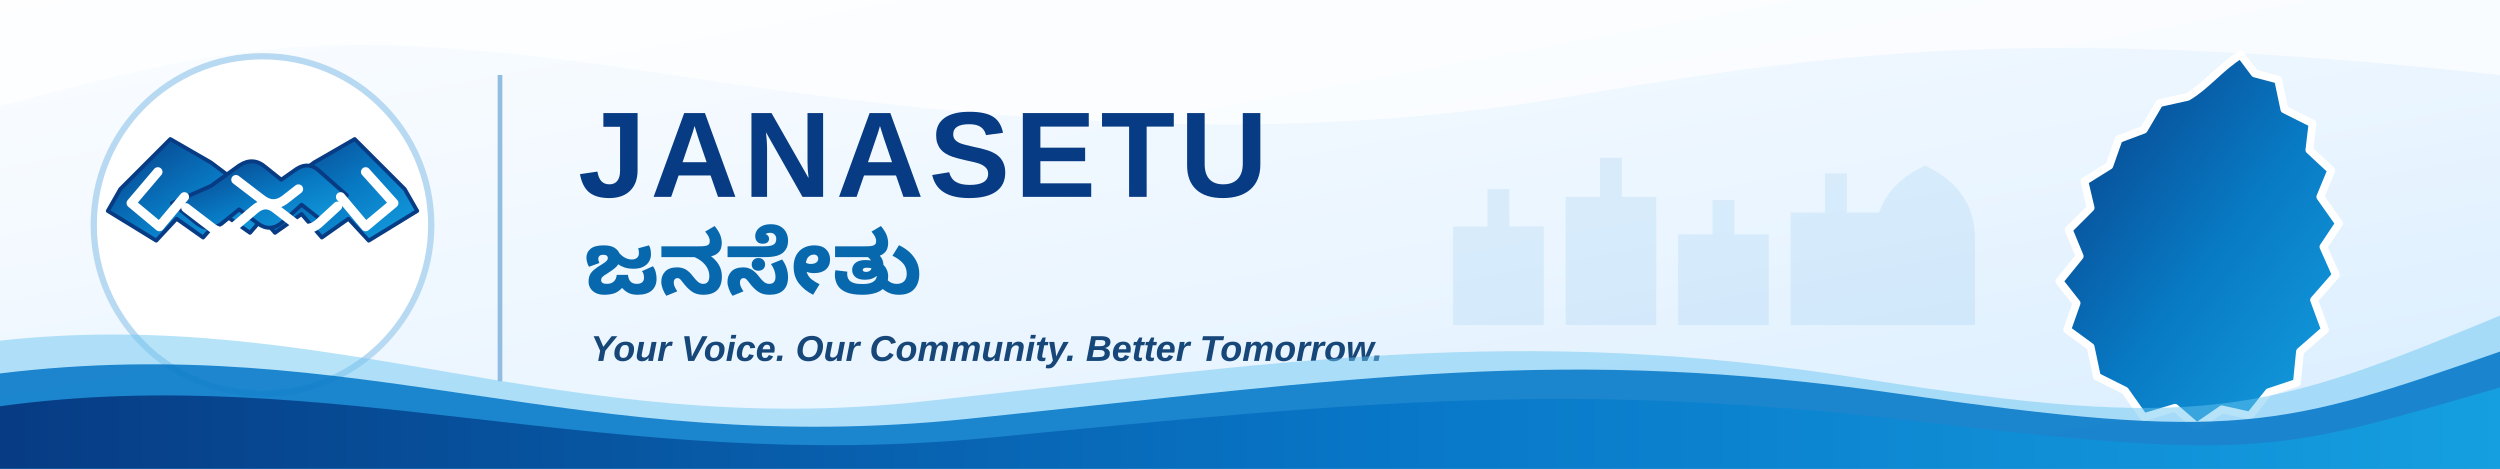
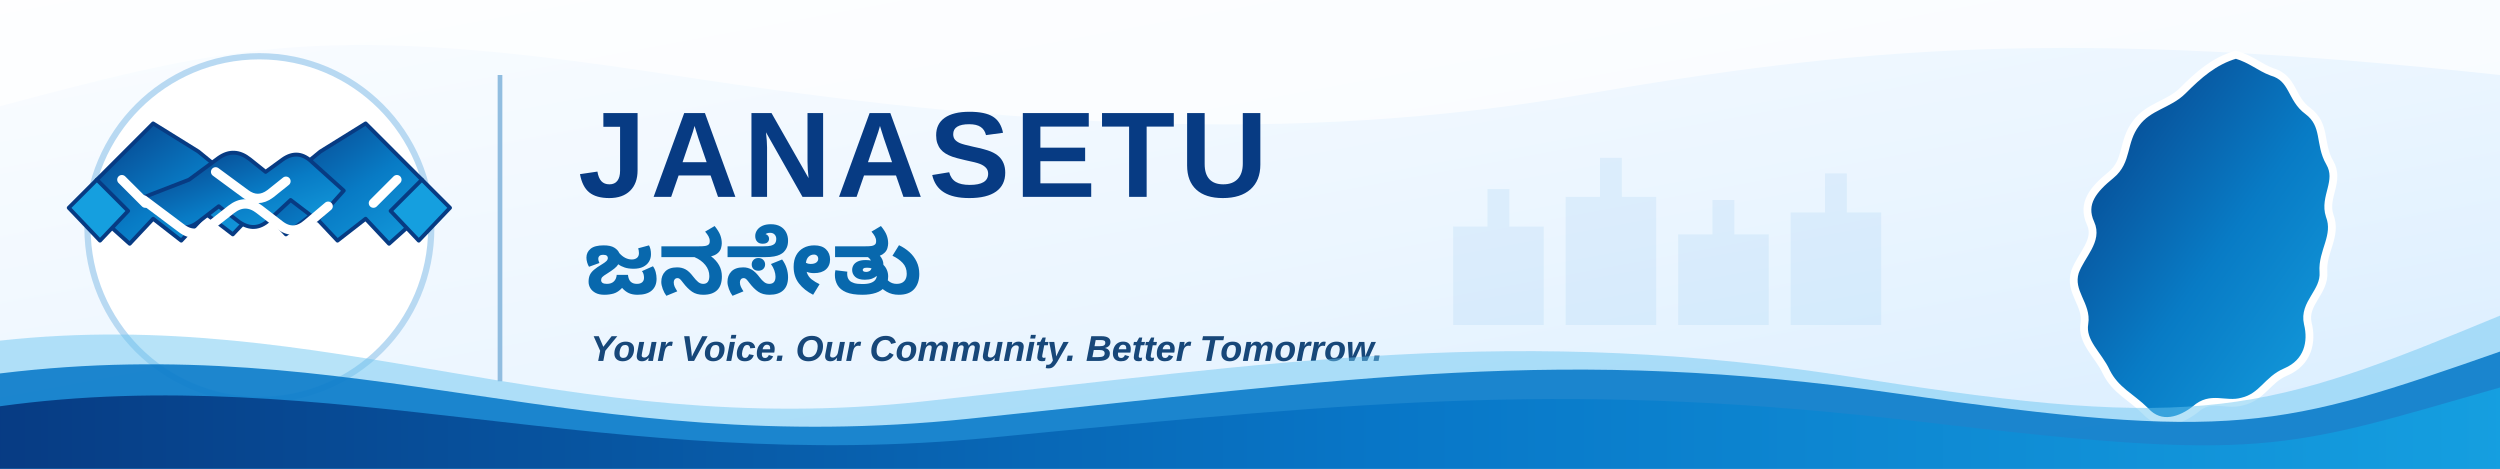
<svg xmlns="http://www.w3.org/2000/svg" width="1600" height="300" viewBox="0 0 1600 300" role="img" aria-labelledby="title desc">
  <defs>
    <linearGradient id="bg" x1="0" y1="0" x2="1" y2="1">
      <stop stop-color="#fbfdff" />
      <stop offset=".58" stop-color="#eaf5ff" />
      <stop offset="1" stop-color="#d8edff" />
    </linearGradient>
    <linearGradient id="blue" x1="0" y1="0" x2="1" y2="1">
      <stop stop-color="#073b83" />
      <stop offset=".55" stop-color="#087bc5" />
      <stop offset="1" stop-color="#159fdf" />
    </linearGradient>
    <linearGradient id="wave" x1="0" y1="0" x2="1" y2="0">
      <stop stop-color="#073b83" />
      <stop offset=".55" stop-color="#0876c7" />
      <stop offset="1" stop-color="#159fe0" />
    </linearGradient>
  </defs>
  <rect width="1600" height="300" fill="url(#bg)" />
  <path d="M0 0H1600V48C1320 18 1190 30 1010 61S650 82 430 48 150 28 0 68Z" fill="#fff" opacity=".68" />
-   <g fill="#6eb5e4" opacity=".16">
+   <g fill="#6eb5e4" opacity=".13">
    <path d="M930 208v-63h22v-24h14v24h22v63zm72 0v-82h22v-25h14v25h22v82zm72 0v-58h22v-22h14v22h22v58zm72 0v-72h22v-25h14v25h22v72z" />
-     <path d="M1200 208v-55q0-32 32-47 32 15 32 47v55z" />
  </g>
-   <g transform="translate(52 28)">
-     <circle cx="116" cy="116" r="108" fill="#fff" stroke="#b8d9f2" stroke-width="4" />
+   <g transform="translate(44 24)">
+     <circle cx="122" cy="122" r="110" fill="#fff" stroke="#b8d9f2" stroke-width="4" />
    <g fill="url(#blue)" stroke="#073b83" stroke-width="2.5" stroke-linejoin="round">
-       <path d="M25 93 57 61 83 76 103 91 121 106 108 121 91 109 78 124 61 112 48 126 17 107Z" />
-       <path d="m207 93-32-32-26 15-20 15-18 15 13 15 17-12 13 15 17-12 13 14 31-19Z" />
-       <path d="m83 91 18-13q9-6 17 1l10 8 10-7q8-5 15 2l17 15-15 17-14-11-12 11q-8 7-16 1l-12-9-11 9q-8 6-16 0l-16-13Z" />
+       <path d="M18 91 54 55 83 73 105 91 122 108 105 126 88 113 72 130 54 116 39 132 10 106Z" />
+       <path d="M18 91 38 111 20 130 0 109Z" fill="#159fdf" />
+       <path d="m226 91-36-36-29 18-22 18-17 17 17 18 17-13 16 17 18-14 15 16 29-26Z" />
+       <path d="m226 91-20 20 18 19 20-21Z" fill="#159fdf" />
+       <path d="m77 91 19-14q10-7 20 1l10 8 11-8q10-7 19 2l20 18-17 19-17-13-14 13q-9 8-19 1l-13-10-13 10q-9 7-18 0l-19-15Z" />
    </g>
    <g fill="none" stroke="#fff" stroke-width="6" stroke-linecap="round" stroke-linejoin="round">
-       <path d="m67 105 17 13q7 5 14-1l13-11q7-6 14 0l13 10q7 5 14-1l12-11" />
-       <path d="m99 87 17 13q7 5 14 0l9-7" />
-       <path d="m49 82-17 20 18 15 16-19M182 82l18 20-18 15-16-19" />
+       <path d="m48 104 24 18q9 7 18-1l14-11q9-7 18 0l13 10q9 7 18-1l13-11" />
+       <path d="m94 86 19 14q8 6 16 0l10-8" />
+       <path d="m34 91 15 15M210 91l-15 15" />
    </g>
  </g>
  <path d="M320 48V244" stroke="#91bde0" stroke-width="3" />
-   <text x="370" y="126" font-family="Arial, sans-serif" font-size="78" font-weight="800" letter-spacing="3" fill="#073b83">JANASETU</text>
+   <text x="370" y="126" font-family="Arial,sans-serif" font-size="78" font-weight="800" letter-spacing="3" fill="#073b83">JANASETU</text>
  <text x="374" y="188" font-family="'Noto Sans Kannada','Noto Sans',sans-serif" font-size="55" font-weight="700" fill="#0868ad">ಜನಸೇತು</text>
-   <text x="378" y="231" font-family="Arial, sans-serif" font-size="23" font-style="italic" font-weight="600" fill="#174779">Your Voice. Our Community. Better Tomorrow.</text>
-   <path d="M1434 35  C1421 43 1412 55 1400 62  L1382 66 1372 83 1356 89 1350 106  L1334 116 1338 133 1324 147 1331 164  L1318 180 1329 194 1323 211 1338 222  L1342 241 1360 250 1372 267 1392 261  L1406 273 1422 262 1440 266 1452 251  L1470 245 1472 225 1488 211 1481 192  L1495 176 1487 158 1497 143 1485 126  L1492 109 1478 96 1480 79 1462 70  L1458 51 1443 47Z" fill="url(#blue)" stroke="#fff" stroke-width="5" stroke-linejoin="round" />
+   <text x="378" y="231" font-family="Arial,sans-serif" font-size="23" font-style="italic" font-weight="600" fill="#174779">Your Voice. Our Community. Better Tomorrow.</text>
+   <path d="M1431 35  C1417 39 1407 48 1397 58  C1388 67 1375 68 1367 79  C1358 91 1362 103 1351 112  C1340 121 1332 130 1338 143  C1343 154 1332 163 1328 174  C1324 187 1336 195 1334 207  C1332 219 1343 227 1348 238  C1354 250 1364 254 1373 263  C1383 274 1396 269 1405 262  C1415 253 1424 260 1435 257  C1448 254 1451 243 1463 238  C1477 232 1480 219 1477 207  C1474 194 1488 187 1487 174  C1486 161 1496 151 1491 138  C1487 126 1498 116 1491 104  C1484 92 1489 80 1477 71  C1466 63 1468 50 1454 46  C1446 43 1441 38 1431 35Z" fill="url(#blue)" stroke="#fff" stroke-width="5" stroke-linejoin="round" />
  <path d="M0 218C210 195 360 282 590 257S970 207 1190 242 1450 264 1600 202V300H0Z" fill="#69c4f1" opacity=".48" />
  <path d="M0 239C230 211 370 294 620 268S1000 221 1215 252 1460 274 1600 225V300H0Z" fill="#0879c9" opacity=".88" />
  <path d="M0 260C210 231 390 304 635 280S1010 244 1230 270 1460 288 1600 248V300H0Z" fill="url(#wave)" />
</svg>
